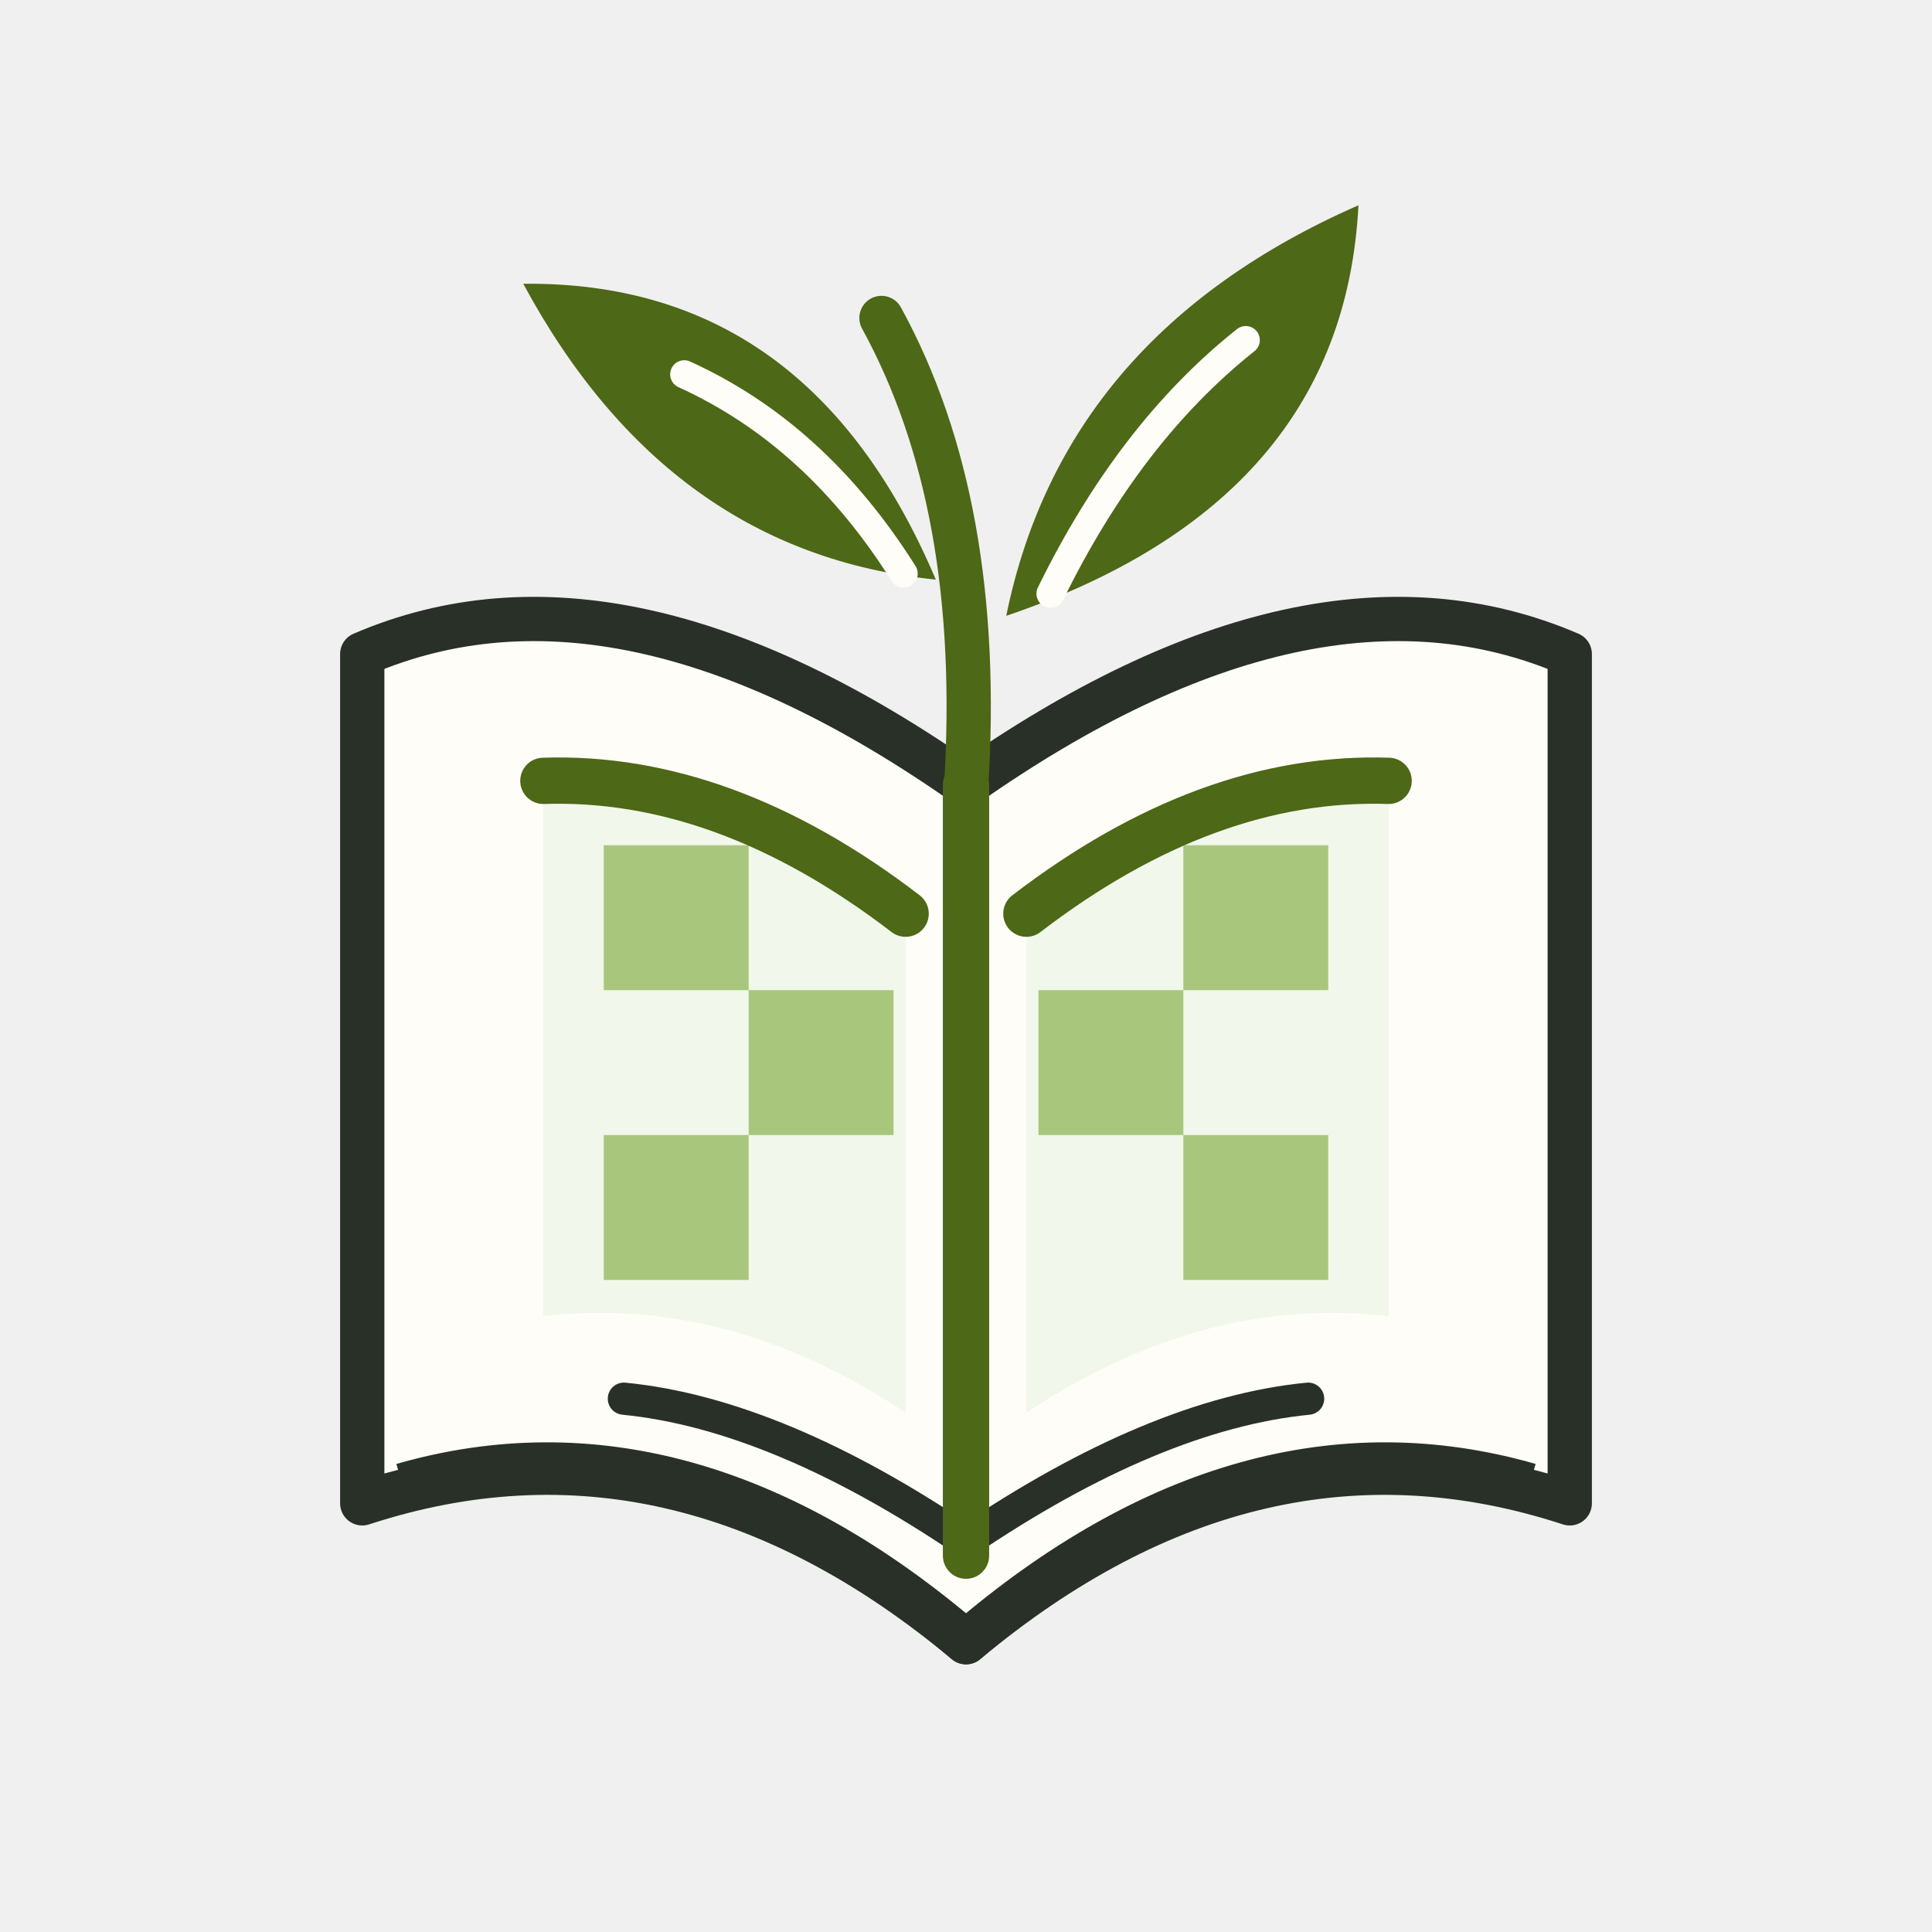
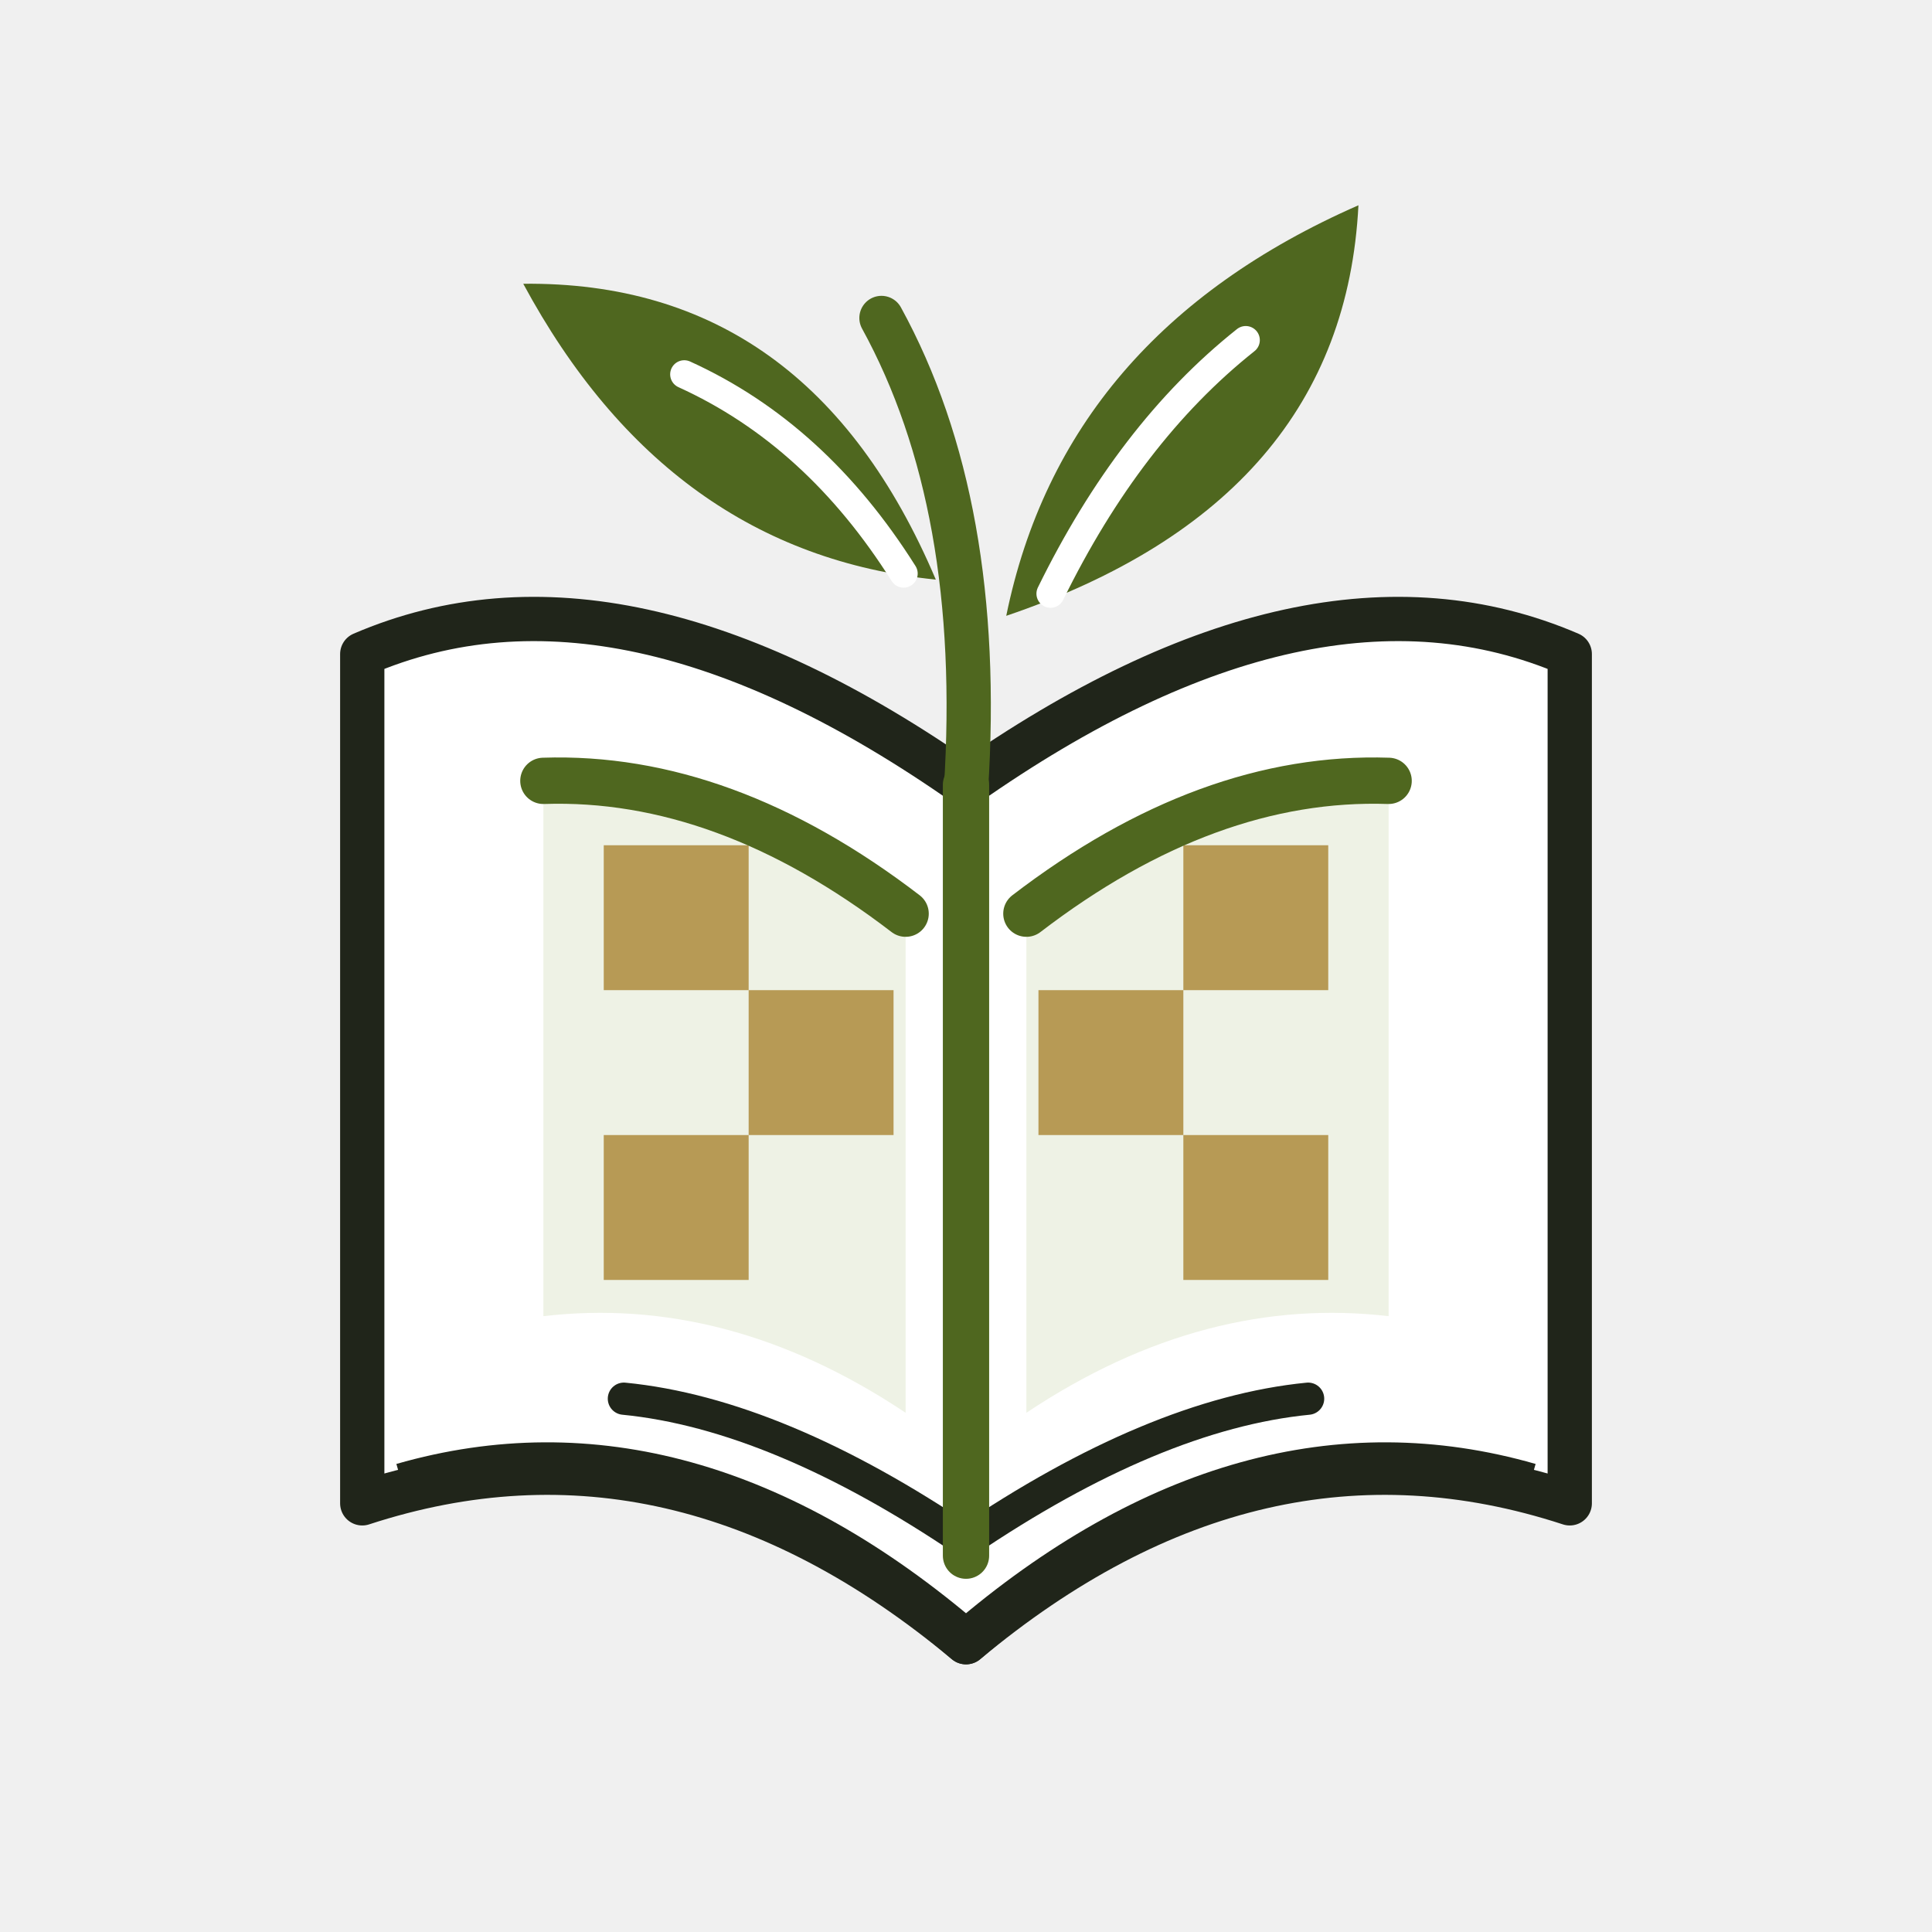
<svg xmlns="http://www.w3.org/2000/svg" viewBox="0 0 96 96" role="img" aria-label="Chessendium mark">
-   <path fill="#fffdf8" stroke="#293028" stroke-width="2.2" stroke-linejoin="round" d="M18 32.5c8.6-3.7 18.6-1.5 30 6.5 11.4-8 21.4-10.2 30-6.5v42.2c-10.4-3.4-20.4-1.1-30 6.9-9.6-8-19.6-10.3-30-6.9V32.5z" />
-   <path fill="#f1f7ea" d="M27 38.7c6.2-.3 12.2 1.9 18 6.7v24.8c-6-4-12-5.5-18-4.8V38.7zm42 0c-6.2-.3-12.2 1.9-18 6.7v24.8c6-4 12-5.5 18-4.8V38.7z" />
-   <path fill="#a9c77c" d="M30 42h7.2v7.2H30zm7.2 7.2h7.2v7.2h-7.2zM30 56.4h7.2v7.2H30zM66 42h-7.2v7.2H66zm-14.4 7.2h7.2v7.2h-7.2zM66 56.4h-7.2v7.2H66z" />
-   <path fill="#fffdf8" stroke="#293028" stroke-width="2.2" stroke-linejoin="round" d="M20 73.8c9.4-2.7 18.8-.1 28 7.8 9.2-7.9 18.6-10.5 28-7.8" />
-   <path fill="none" stroke="#293028" stroke-width="1.6" stroke-linecap="round" d="M31 69.5c5.1.5 10.8 2.9 17 7.1 6.2-4.2 11.9-6.6 17-7.1" />
-   <path fill="none" stroke="#4d6816" stroke-width="2.3" stroke-linecap="round" stroke-linejoin="round" d="M48 39v38.3M27 38.8c6-.2 12 2 18 6.6m24-6.6c-6-.2-12 2-18 6.6" />
-   <path fill="#4d6816" d="M46.5 28.8C37.6 27.9 30.8 23 26 14.1c9.5-.1 16.3 4.8 20.5 14.7zm3.5 1.8c1.9-9.3 7.7-16.1 17.5-20.4-.5 9.8-6.3 16.6-17.5 20.4z" />
-   <path fill="none" stroke="#fffdf8" stroke-width="1.4" stroke-linecap="round" d="M34 18.6c4.4 2 8 5.3 10.9 9.9m17-11.6c-3.9 3.1-7.1 7.3-9.7 12.6" />
-   <path fill="none" stroke="#4d6816" stroke-width="2.2" stroke-linecap="round" d="M48 39.2c.6-9.4-.8-17.2-4.2-23.4" />
+   <path fill="#ffffff" stroke="#20251a" stroke-width="2.2" stroke-linejoin="round" d="M18 32.5c8.6-3.7 18.6-1.5 30 6.5 11.4-8 21.4-10.2 30-6.5v42.2c-10.4-3.4-20.4-1.1-30 6.9-9.6-8-19.6-10.3-30-6.9V32.5z" />
+   <path fill="#eef2e5" d="M27 38.7c6.2-.3 12.2 1.9 18 6.7v24.8c-6-4-12-5.5-18-4.8V38.7zm42 0c-6.2-.3-12.2 1.9-18 6.7v24.8c6-4 12-5.5 18-4.8V38.7z" />
+   <path fill="#b79a55" d="M30 42h7.2v7.2H30zm7.2 7.2h7.2v7.2h-7.2zM30 56.4h7.2v7.2H30zM66 42h-7.2v7.2H66zm-14.4 7.2h7.2v7.2h-7.2zM66 56.4h-7.2v7.2H66z" />
+   <path fill="#ffffff" stroke="#20251a" stroke-width="2.2" stroke-linejoin="round" d="M20 73.8c9.4-2.7 18.8-.1 28 7.8 9.2-7.9 18.6-10.5 28-7.8" />
+   <path fill="none" stroke="#20251a" stroke-width="1.6" stroke-linecap="round" d="M31 69.5c5.1.5 10.8 2.9 17 7.1 6.2-4.2 11.9-6.6 17-7.1" />
+   <path fill="none" stroke="#4f671f" stroke-width="2.3" stroke-linecap="round" stroke-linejoin="round" d="M48 39v38.3M27 38.8c6-.2 12 2 18 6.6m24-6.6c-6-.2-12 2-18 6.6" />
+   <path fill="#4f671f" d="M46.5 28.8C37.6 27.9 30.8 23 26 14.1c9.5-.1 16.3 4.8 20.5 14.7zm3.5 1.8c1.9-9.3 7.7-16.1 17.5-20.4-.5 9.8-6.3 16.6-17.5 20.4z" />
+   <path fill="none" stroke="#ffffff" stroke-width="1.4" stroke-linecap="round" d="M34 18.6c4.4 2 8 5.3 10.9 9.9m17-11.6c-3.9 3.1-7.1 7.3-9.7 12.6" />
+   <path fill="none" stroke="#4f671f" stroke-width="2.2" stroke-linecap="round" d="M48 39.2c.6-9.4-.8-17.2-4.2-23.4" />
</svg>
